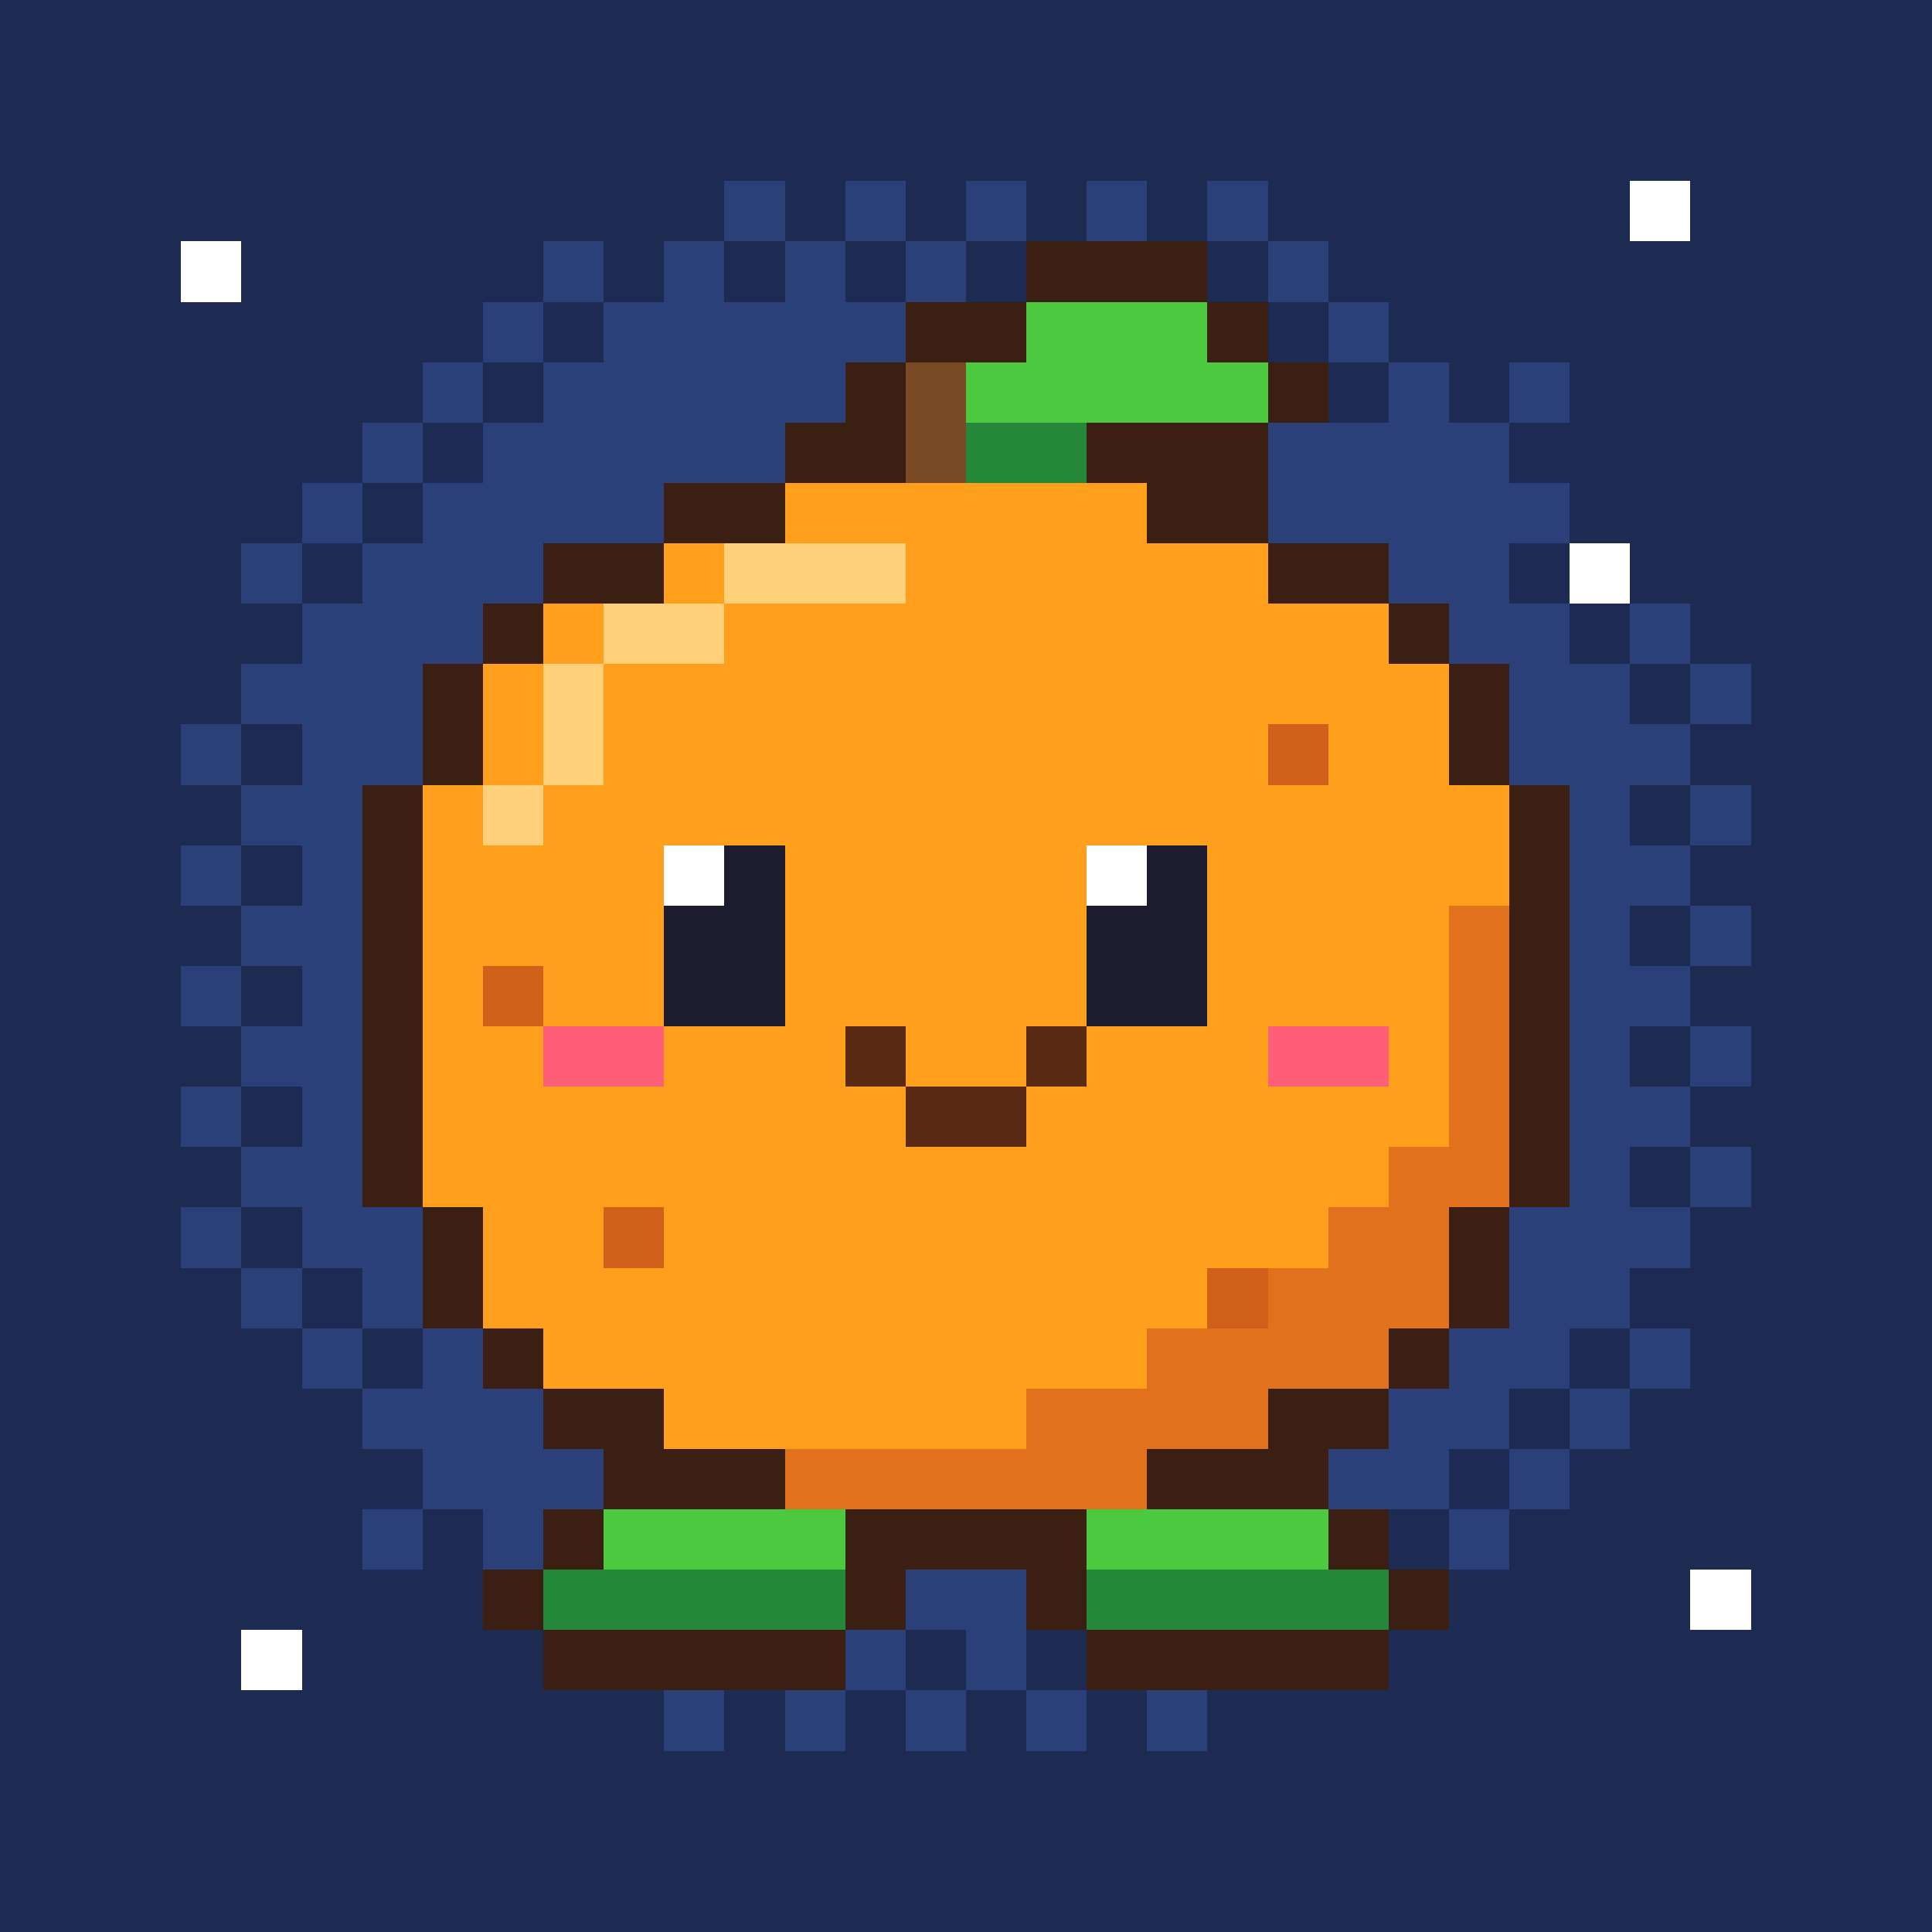
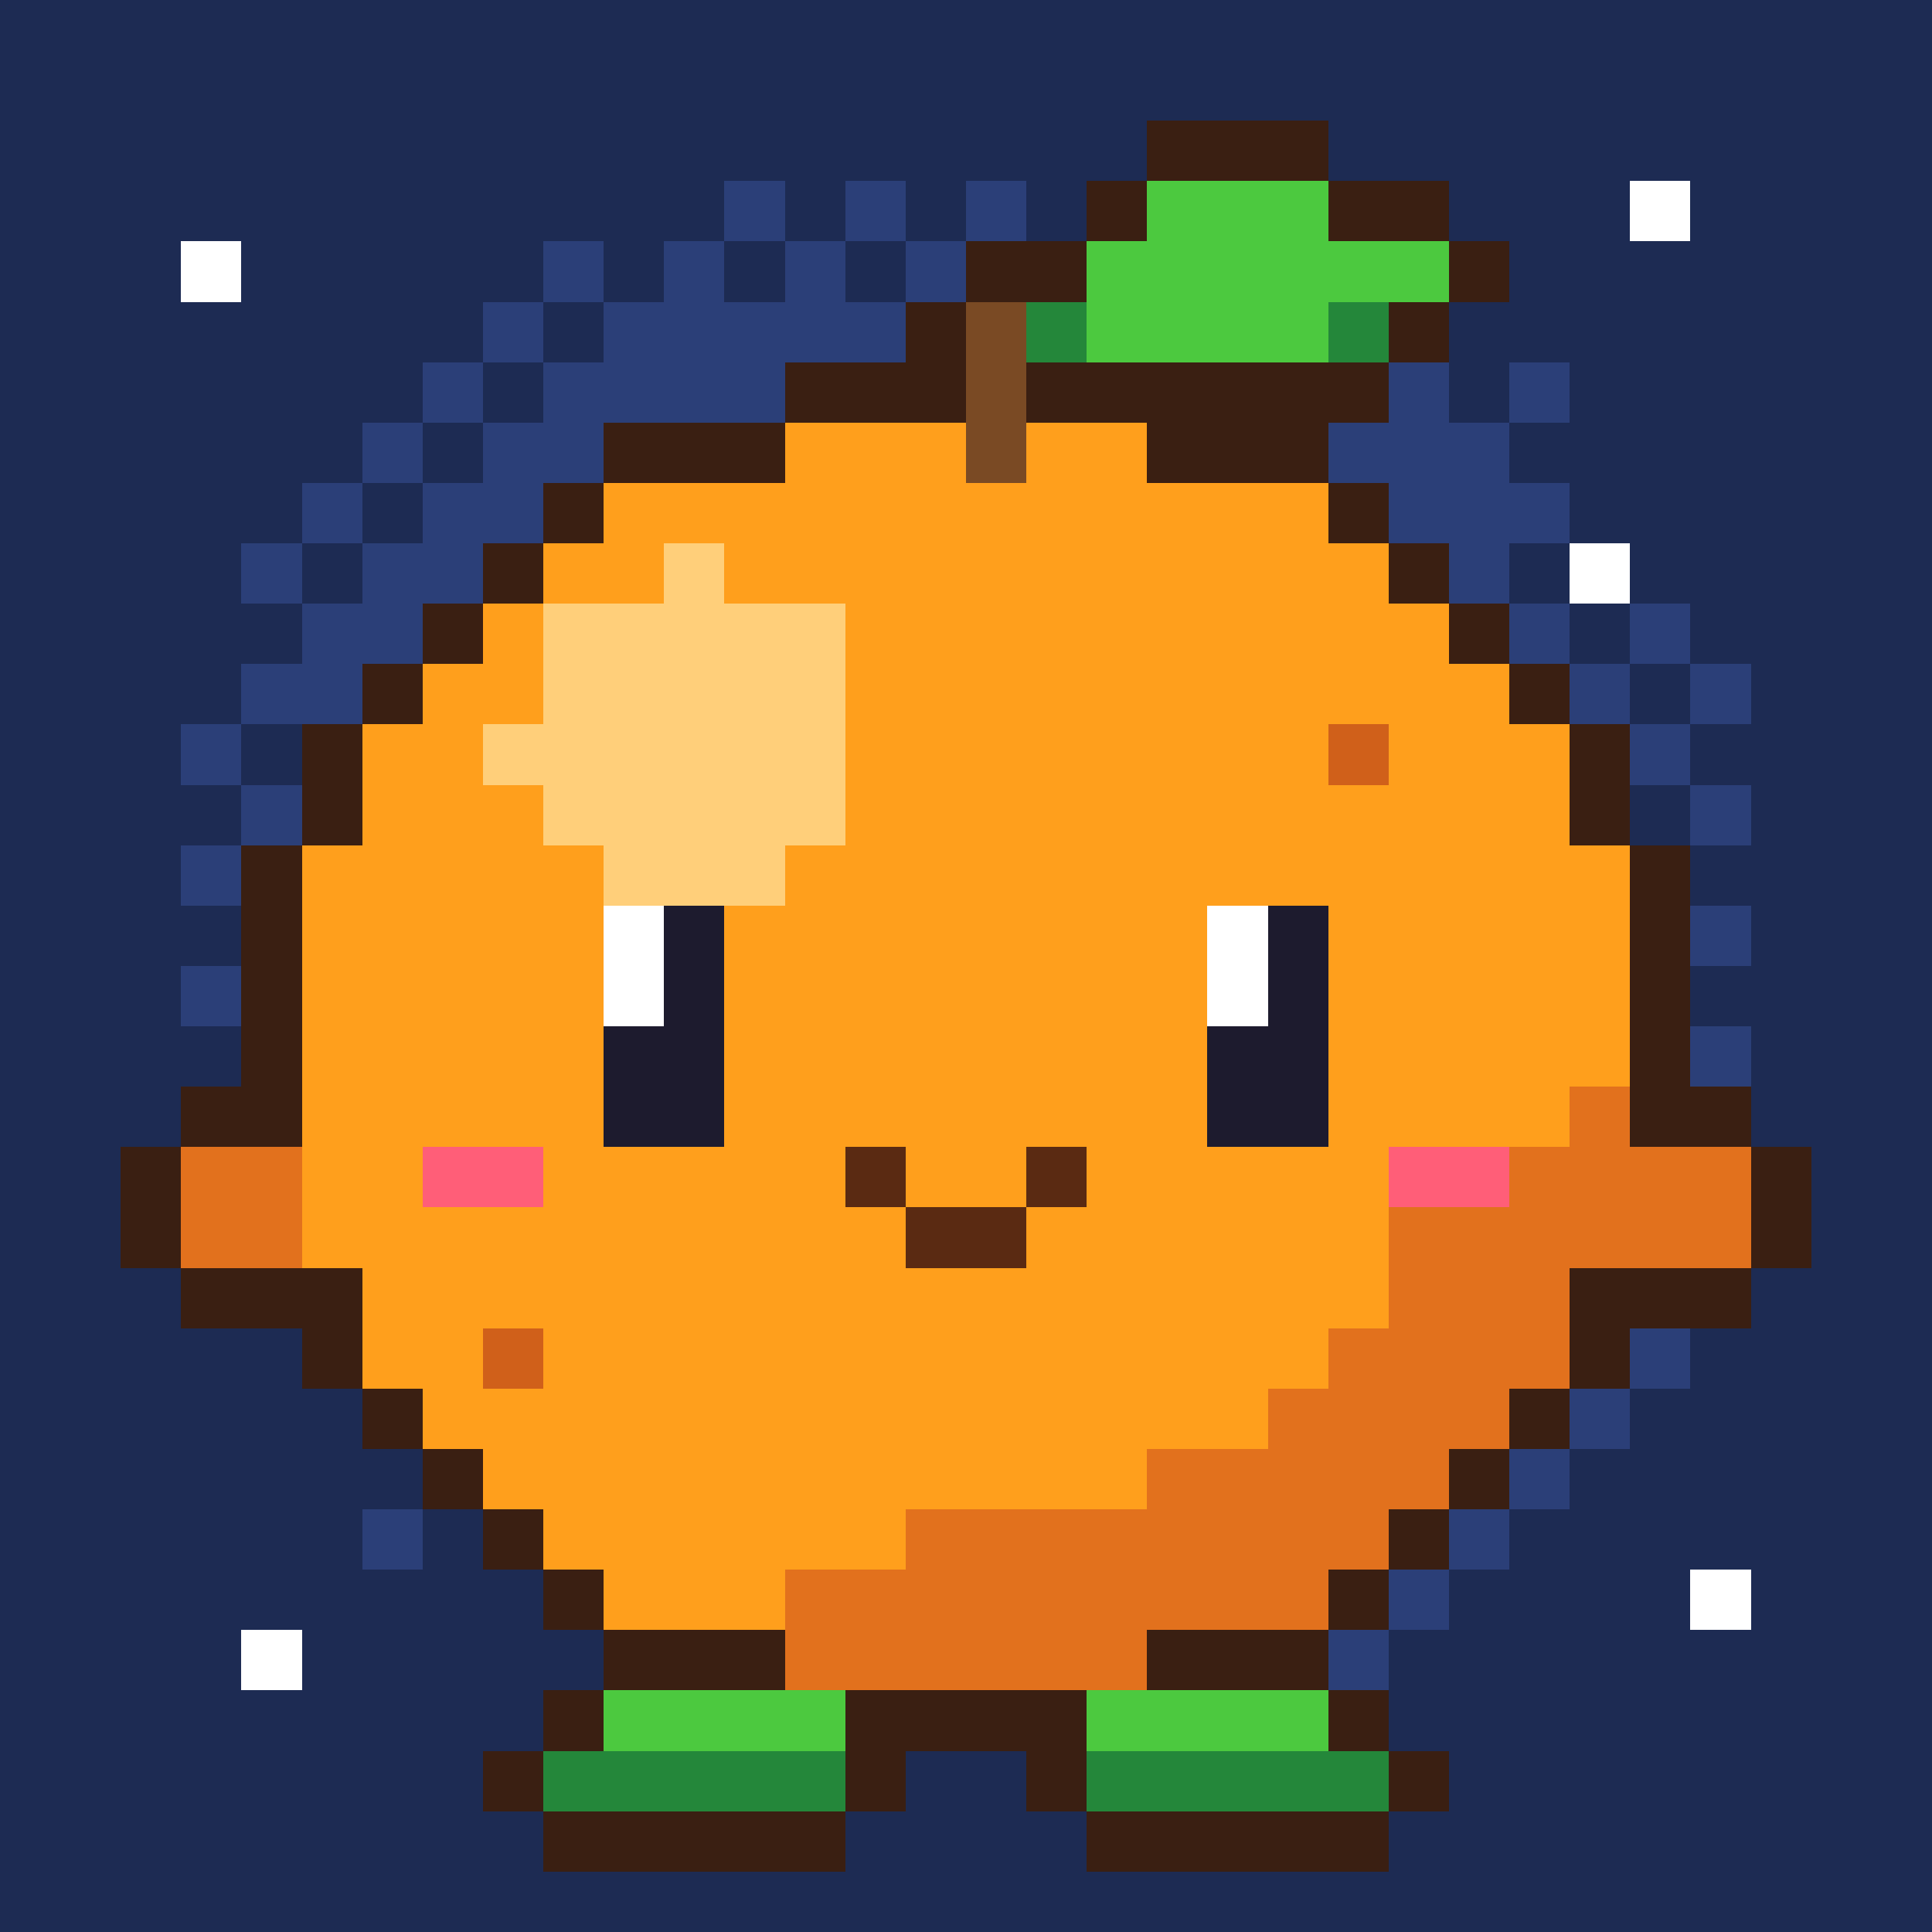
<svg xmlns="http://www.w3.org/2000/svg" viewBox="0 0 32 32" width="32" height="32" shape-rendering="crispEdges">
-   <path fill="#1d2b53" d="M0 0h32v1h-32zM0 1h32v1h-32zM0 2h32v1h-32zM0 3h12v1h-12zM13 3h1v1h-1zM15 3h1v1h-1zM17 3h1v1h-1zM19 3h1v1h-1zM21 3h6v1h-6zM28 3h4v1h-4zM0 4h3v1h-3zM4 4h5v1h-5zM10 4h1v1h-1zM12 4h1v1h-1zM14 4h1v1h-1zM16 4h1v1h-1zM20 4h1v1h-1zM22 4h10v1h-10zM0 5h8v1h-8zM9 5h1v1h-1zM21 5h1v1h-1zM23 5h9v1h-9zM0 6h7v1h-7zM8 6h1v1h-1zM22 6h1v1h-1zM24 6h1v1h-1zM26 6h6v1h-6zM0 7h6v1h-6zM7 7h1v1h-1zM25 7h7v1h-7zM0 8h5v1h-5zM6 8h1v1h-1zM26 8h6v1h-6zM0 9h4v1h-4zM5 9h1v1h-1zM25 9h1v1h-1zM27 9h5v1h-5zM0 10h5v1h-5zM26 10h1v1h-1zM28 10h4v1h-4zM0 11h4v1h-4zM27 11h1v1h-1zM29 11h3v1h-3zM0 12h3v1h-3zM4 12h1v1h-1zM28 12h4v1h-4zM0 13h4v1h-4zM27 13h1v1h-1zM29 13h3v1h-3zM0 14h3v1h-3zM4 14h1v1h-1zM28 14h4v1h-4zM0 15h4v1h-4zM27 15h1v1h-1zM29 15h3v1h-3zM0 16h3v1h-3zM4 16h1v1h-1zM28 16h4v1h-4zM0 17h4v1h-4zM27 17h1v1h-1zM29 17h3v1h-3zM0 18h3v1h-3zM4 18h1v1h-1zM28 18h4v1h-4zM0 19h4v1h-4zM27 19h1v1h-1zM29 19h3v1h-3zM0 20h3v1h-3zM4 20h1v1h-1zM28 20h4v1h-4zM0 21h4v1h-4zM5 21h1v1h-1zM27 21h5v1h-5zM0 22h5v1h-5zM6 22h1v1h-1zM26 22h1v1h-1zM28 22h4v1h-4zM0 23h6v1h-6zM25 23h1v1h-1zM27 23h5v1h-5zM0 24h7v1h-7zM24 24h1v1h-1zM26 24h6v1h-6zM0 25h6v1h-6zM7 25h1v1h-1zM23 25h1v1h-1zM25 25h7v1h-7zM0 26h8v1h-8zM24 26h4v1h-4zM29 26h3v1h-3zM0 27h4v1h-4zM5 27h4v1h-4zM15 27h1v1h-1zM17 27h1v1h-1zM23 27h9v1h-9zM0 28h11v1h-11zM12 28h1v1h-1zM14 28h1v1h-1zM16 28h1v1h-1zM18 28h1v1h-1zM20 28h12v1h-12zM0 29h32v1h-32zM0 30h32v1h-32zM0 31h32v1h-32z" />
-   <path fill="#2b3f78" d="M12 3h1v1h-1zM14 3h1v1h-1zM16 3h1v1h-1zM18 3h1v1h-1zM20 3h1v1h-1zM9 4h1v1h-1zM11 4h1v1h-1zM13 4h1v1h-1zM15 4h1v1h-1zM21 4h1v1h-1zM8 5h1v1h-1zM10 5h5v1h-5zM22 5h1v1h-1zM7 6h1v1h-1zM9 6h5v1h-5zM23 6h1v1h-1zM25 6h1v1h-1zM6 7h1v1h-1zM8 7h5v1h-5zM21 7h4v1h-4zM5 8h1v1h-1zM7 8h4v1h-4zM21 8h5v1h-5zM4 9h1v1h-1zM6 9h3v1h-3zM23 9h2v1h-2zM5 10h3v1h-3zM24 10h2v1h-2zM27 10h1v1h-1zM4 11h3v1h-3zM25 11h2v1h-2zM28 11h1v1h-1zM3 12h1v1h-1zM5 12h2v1h-2zM25 12h3v1h-3zM4 13h2v1h-2zM26 13h1v1h-1zM28 13h1v1h-1zM3 14h1v1h-1zM5 14h1v1h-1zM26 14h2v1h-2zM4 15h2v1h-2zM26 15h1v1h-1zM28 15h1v1h-1zM3 16h1v1h-1zM5 16h1v1h-1zM26 16h2v1h-2zM4 17h2v1h-2zM26 17h1v1h-1zM28 17h1v1h-1zM3 18h1v1h-1zM5 18h1v1h-1zM26 18h2v1h-2zM4 19h2v1h-2zM26 19h1v1h-1zM28 19h1v1h-1zM3 20h1v1h-1zM5 20h2v1h-2zM25 20h3v1h-3zM4 21h1v1h-1zM6 21h1v1h-1zM25 21h2v1h-2zM5 22h1v1h-1zM7 22h1v1h-1zM24 22h2v1h-2zM27 22h1v1h-1zM6 23h3v1h-3zM23 23h2v1h-2zM26 23h1v1h-1zM7 24h3v1h-3zM22 24h2v1h-2zM25 24h1v1h-1zM6 25h1v1h-1zM8 25h1v1h-1zM24 25h1v1h-1zM15 26h2v1h-2zM14 27h1v1h-1zM16 27h1v1h-1zM11 28h1v1h-1zM13 28h1v1h-1zM15 28h1v1h-1zM17 28h1v1h-1zM19 28h1v1h-1z" />
+   <path fill="#1d2b53" d="M0 0h32v1h-32zM0 1h32v1h-32zM0 2h19v1h-19zM22 2h10v1h-10zM0 3h12v1h-12zM13 3h1v1h-1zM15 3h1v1h-1zM17 3h1v1h-1zM24 3h3v1h-3zM28 3h4v1h-4zM0 4h3v1h-3zM4 4h5v1h-5zM10 4h1v1h-1zM12 4h1v1h-1zM14 4h1v1h-1zM25 4h7v1h-7zM0 5h8v1h-8zM9 5h1v1h-1zM24 5h8v1h-8zM0 6h7v1h-7zM8 6h1v1h-1zM24 6h1v1h-1zM26 6h6v1h-6zM0 7h6v1h-6zM7 7h1v1h-1zM25 7h7v1h-7zM0 8h5v1h-5zM6 8h1v1h-1zM26 8h6v1h-6zM0 9h4v1h-4zM5 9h1v1h-1zM25 9h1v1h-1zM27 9h5v1h-5zM0 10h5v1h-5zM26 10h1v1h-1zM28 10h4v1h-4zM0 11h4v1h-4zM27 11h1v1h-1zM29 11h3v1h-3zM0 12h3v1h-3zM4 12h1v1h-1zM28 12h4v1h-4zM0 13h4v1h-4zM27 13h1v1h-1zM29 13h3v1h-3zM0 14h3v1h-3zM28 14h4v1h-4zM0 15h4v1h-4zM29 15h3v1h-3zM0 16h3v1h-3zM28 16h4v1h-4zM0 17h4v1h-4zM29 17h3v1h-3zM0 18h3v1h-3zM29 18h3v1h-3zM0 19h2v1h-2zM30 19h2v1h-2zM0 20h2v1h-2zM30 20h2v1h-2zM0 21h3v1h-3zM29 21h3v1h-3zM0 22h5v1h-5zM28 22h4v1h-4zM0 23h6v1h-6zM27 23h5v1h-5zM0 24h7v1h-7zM26 24h6v1h-6zM0 25h6v1h-6zM7 25h1v1h-1zM25 25h7v1h-7zM0 26h9v1h-9zM24 26h4v1h-4zM29 26h3v1h-3zM0 27h4v1h-4zM5 27h5v1h-5zM23 27h9v1h-9zM0 28h9v1h-9zM23 28h9v1h-9zM0 29h8v1h-8zM15 29h2v1h-2zM24 29h8v1h-8zM0 30h9v1h-9zM14 30h4v1h-4zM23 30h9v1h-9zM0 31h32v1h-32z" />
+   <path fill="#3a1f12" d="M19 2h3v1h-3zM18 3h1v1h-1zM22 3h2v1h-2zM16 4h2v1h-2zM24 4h1v1h-1zM15 5h1v1h-1zM23 5h1v1h-1zM13 6h3v1h-3zM17 6h6v1h-6zM10 7h3v1h-3zM19 7h3v1h-3zM9 8h1v1h-1zM22 8h1v1h-1zM8 9h1v1h-1zM23 9h1v1h-1zM7 10h1v1h-1zM24 10h1v1h-1zM6 11h1v1h-1zM25 11h1v1h-1zM5 12h1v1h-1zM26 12h1v1h-1zM5 13h1v1h-1zM26 13h1v1h-1zM4 14h1v1h-1zM27 14h1v1h-1zM4 15h1v1h-1zM27 15h1v1h-1zM4 16h1v1h-1zM27 16h1v1h-1zM4 17h1v1h-1zM27 17h1v1h-1zM3 18h2v1h-2zM27 18h2v1h-2zM2 19h1v1h-1zM29 19h1v1h-1zM2 20h1v1h-1zM29 20h1v1h-1zM3 21h3v1h-3zM26 21h3v1h-3zM5 22h1v1h-1zM26 22h1v1h-1zM6 23h1v1h-1zM25 23h1v1h-1zM7 24h1v1h-1zM24 24h1v1h-1zM8 25h1v1h-1zM23 25h1v1h-1zM9 26h1v1h-1zM22 26h1v1h-1zM10 27h3v1h-3zM19 27h3v1h-3zM9 28h1v1h-1zM14 28h4v1h-4zM22 28h1v1h-1zM8 29h1v1h-1zM14 29h1v1h-1zM17 29h1v1h-1zM23 29h1v1h-1zM9 30h5v1h-5zM18 30h5v1h-5z" />
+   <path fill="#2b3f78" d="M12 3h1v1h-1zM14 3h1v1h-1zM16 3h1v1h-1zM9 4h1v1h-1zM11 4h1v1h-1zM13 4h1v1h-1zM15 4h1v1h-1zM8 5h1v1h-1zM10 5h5v1h-5zM7 6h1v1h-1zM9 6h4v1h-4zM23 6h1v1h-1zM25 6h1v1h-1zM6 7h1v1h-1zM8 7h2v1h-2zM22 7h3v1h-3zM5 8h1v1h-1zM7 8h2v1h-2zM23 8h3v1h-3zM4 9h1v1h-1zM6 9h2v1h-2zM24 9h1v1h-1zM5 10h2v1h-2zM25 10h1v1h-1zM27 10h1v1h-1zM4 11h2v1h-2zM26 11h1v1h-1zM28 11h1v1h-1zM3 12h1v1h-1zM27 12h1v1h-1zM4 13h1v1h-1zM28 13h1v1h-1zM3 14h1v1h-1zM28 15h1v1h-1zM3 16h1v1h-1zM28 17h1v1h-1zM27 22h1v1h-1zM26 23h1v1h-1zM25 24h1v1h-1zM6 25h1v1h-1zM24 25h1v1h-1zM23 26h1v1h-1zM22 27h1v1h-1z" />
+   <path fill="#4cc93f" d="M19 3h3v1h-3zM18 4h6v1h-6zM18 5h4v1h-4zM10 28h4v1h-4zM18 28h4v1h-4z" />
  <path fill="#ffffff" d="M27 3h1v1h-1zM3 4h1v1h-1zM26 9h1v1h-1zM28 26h1v1h-1zM4 27h1v1h-1z" />
-   <path fill="#3a1f12" d="M17 4h3v1h-3zM15 5h2v1h-2zM20 5h1v1h-1zM14 6h1v1h-1zM21 6h1v1h-1zM13 7h2v1h-2zM18 7h3v1h-3zM11 8h2v1h-2zM19 8h2v1h-2zM9 9h2v1h-2zM21 9h2v1h-2zM8 10h1v1h-1zM23 10h1v1h-1zM7 11h1v1h-1zM24 11h1v1h-1zM7 12h1v1h-1zM24 12h1v1h-1zM6 13h1v1h-1zM25 13h1v1h-1zM6 14h1v1h-1zM25 14h1v1h-1zM6 15h1v1h-1zM25 15h1v1h-1zM6 16h1v1h-1zM25 16h1v1h-1zM6 17h1v1h-1zM25 17h1v1h-1zM6 18h1v1h-1zM25 18h1v1h-1zM6 19h1v1h-1zM25 19h1v1h-1zM7 20h1v1h-1zM24 20h1v1h-1zM7 21h1v1h-1zM24 21h1v1h-1zM8 22h1v1h-1zM23 22h1v1h-1zM9 23h2v1h-2zM21 23h2v1h-2zM10 24h3v1h-3zM19 24h3v1h-3zM9 25h1v1h-1zM14 25h4v1h-4zM22 25h1v1h-1zM8 26h1v1h-1zM14 26h1v1h-1zM17 26h1v1h-1zM23 26h1v1h-1zM9 27h5v1h-5zM18 27h5v1h-5z" />
-   <path fill="#4cc93f" d="M17 5h3v1h-3zM16 6h5v1h-5zM10 25h4v1h-4zM18 25h4v1h-4z" />
-   <path fill="#7a4a24" d="M15 6h1v1h-1zM15 7h1v1h-1z" />
-   <path fill="#24873a" d="M16 7h2v1h-2zM9 26h5v1h-5zM18 26h5v1h-5z" />
-   <path fill="#ff9f1c" d="M13 8h6v1h-6zM11 9h1v1h-1zM15 9h6v1h-6zM9 10h1v1h-1zM12 10h11v1h-11zM8 11h1v1h-1zM10 11h14v1h-14zM8 12h1v1h-1zM10 12h11v1h-11zM22 12h2v1h-2zM7 13h1v1h-1zM9 13h16v1h-16zM7 14h4v1h-4zM13 14h5v1h-5zM20 14h5v1h-5zM7 15h4v1h-4zM13 15h5v1h-5zM20 15h4v1h-4zM7 16h1v1h-1zM9 16h2v1h-2zM13 16h5v1h-5zM20 16h4v1h-4zM7 17h2v1h-2zM11 17h3v1h-3zM15 17h2v1h-2zM18 17h3v1h-3zM23 17h1v1h-1zM7 18h8v1h-8zM17 18h7v1h-7zM7 19h16v1h-16zM8 20h2v1h-2zM11 20h11v1h-11zM8 21h12v1h-12zM9 22h10v1h-10zM11 23h6v1h-6z" />
-   <path fill="#ffcf7a" d="M12 9h3v1h-3zM10 10h2v1h-2zM9 11h1v1h-1zM9 12h1v1h-1zM8 13h1v1h-1z" />
-   <path fill="#d0601a" d="M21 12h1v1h-1zM8 16h1v1h-1zM10 20h1v1h-1zM20 21h1v1h-1z" />
-   <path fill="#ffffff" d="M11 14h1v1h-1zM18 14h1v1h-1z" />
-   <path fill="#1d1b2e" d="M12 14h1v1h-1zM19 14h1v1h-1zM11 15h2v1h-2zM18 15h2v1h-2zM11 16h2v1h-2zM18 16h2v1h-2z" />
-   <path fill="#e2711d" d="M24 15h1v1h-1zM24 16h1v1h-1zM24 17h1v1h-1zM24 18h1v1h-1zM23 19h2v1h-2zM22 20h2v1h-2zM21 21h3v1h-3zM19 22h4v1h-4zM17 23h4v1h-4zM13 24h6v1h-6z" />
-   <path fill="#ff5e78" d="M9 17h2v1h-2zM21 17h2v1h-2z" />
-   <path fill="#5a2a12" d="M14 17h1v1h-1zM17 17h1v1h-1zM15 18h2v1h-2z" />
+   <path fill="#7a4a24" d="M16 5h1v1h-1zM16 6h1v1h-1zM16 7h1v1h-1z" />
+   <path fill="#24873a" d="M17 5h1v1h-1zM22 5h1v1h-1zM9 29h5v1h-5zM18 29h5v1h-5z" />
+   <path fill="#ff9f1c" d="M13 7h3v1h-3zM17 7h2v1h-2zM10 8h12v1h-12zM9 9h2v1h-2zM12 9h11v1h-11zM8 10h1v1h-1zM14 10h10v1h-10zM7 11h2v1h-2zM14 11h11v1h-11zM6 12h2v1h-2zM14 12h8v1h-8zM23 12h3v1h-3zM6 13h3v1h-3zM14 13h12v1h-12zM5 14h5v1h-5zM13 14h14v1h-14zM5 15h5v1h-5zM12 15h8v1h-8zM22 15h5v1h-5zM5 16h5v1h-5zM12 16h8v1h-8zM22 16h5v1h-5zM5 17h5v1h-5zM12 17h8v1h-8zM22 17h5v1h-5zM5 18h5v1h-5zM12 18h8v1h-8zM22 18h4v1h-4zM5 19h2v1h-2zM9 19h5v1h-5zM15 19h2v1h-2zM18 19h5v1h-5zM5 20h10v1h-10zM17 20h6v1h-6zM6 21h17v1h-17zM6 22h2v1h-2zM9 22h13v1h-13zM7 23h14v1h-14zM8 24h11v1h-11zM9 25h6v1h-6zM10 26h3v1h-3z" />
+   <path fill="#ffcf7a" d="M11 9h1v1h-1zM9 10h5v1h-5zM9 11h5v1h-5zM8 12h6v1h-6zM9 13h5v1h-5zM10 14h3v1h-3z" />
+   <path fill="#d0601a" d="M22 12h1v1h-1zM8 22h1v1h-1z" />
+   <path fill="#ffffff" d="M10 15h1v1h-1zM20 15h1v1h-1zM10 16h1v1h-1zM20 16h1v1h-1z" />
+   <path fill="#1d1b2e" d="M11 15h1v1h-1zM21 15h1v1h-1zM11 16h1v1h-1zM21 16h1v1h-1zM10 17h2v1h-2zM20 17h2v1h-2zM10 18h2v1h-2zM20 18h2v1h-2z" />
+   <path fill="#e2711d" d="M26 18h1v1h-1zM3 19h2v1h-2zM25 19h4v1h-4zM3 20h2v1h-2zM23 20h6v1h-6zM23 21h3v1h-3zM22 22h4v1h-4zM21 23h4v1h-4zM19 24h5v1h-5zM15 25h8v1h-8zM13 26h9v1h-9zM13 27h6v1h-6z" />
+   <path fill="#ff5e78" d="M7 19h2v1h-2zM23 19h2v1h-2z" />
+   <path fill="#5a2a12" d="M14 19h1v1h-1zM17 19h1v1h-1zM15 20h2v1h-2z" />
</svg>
